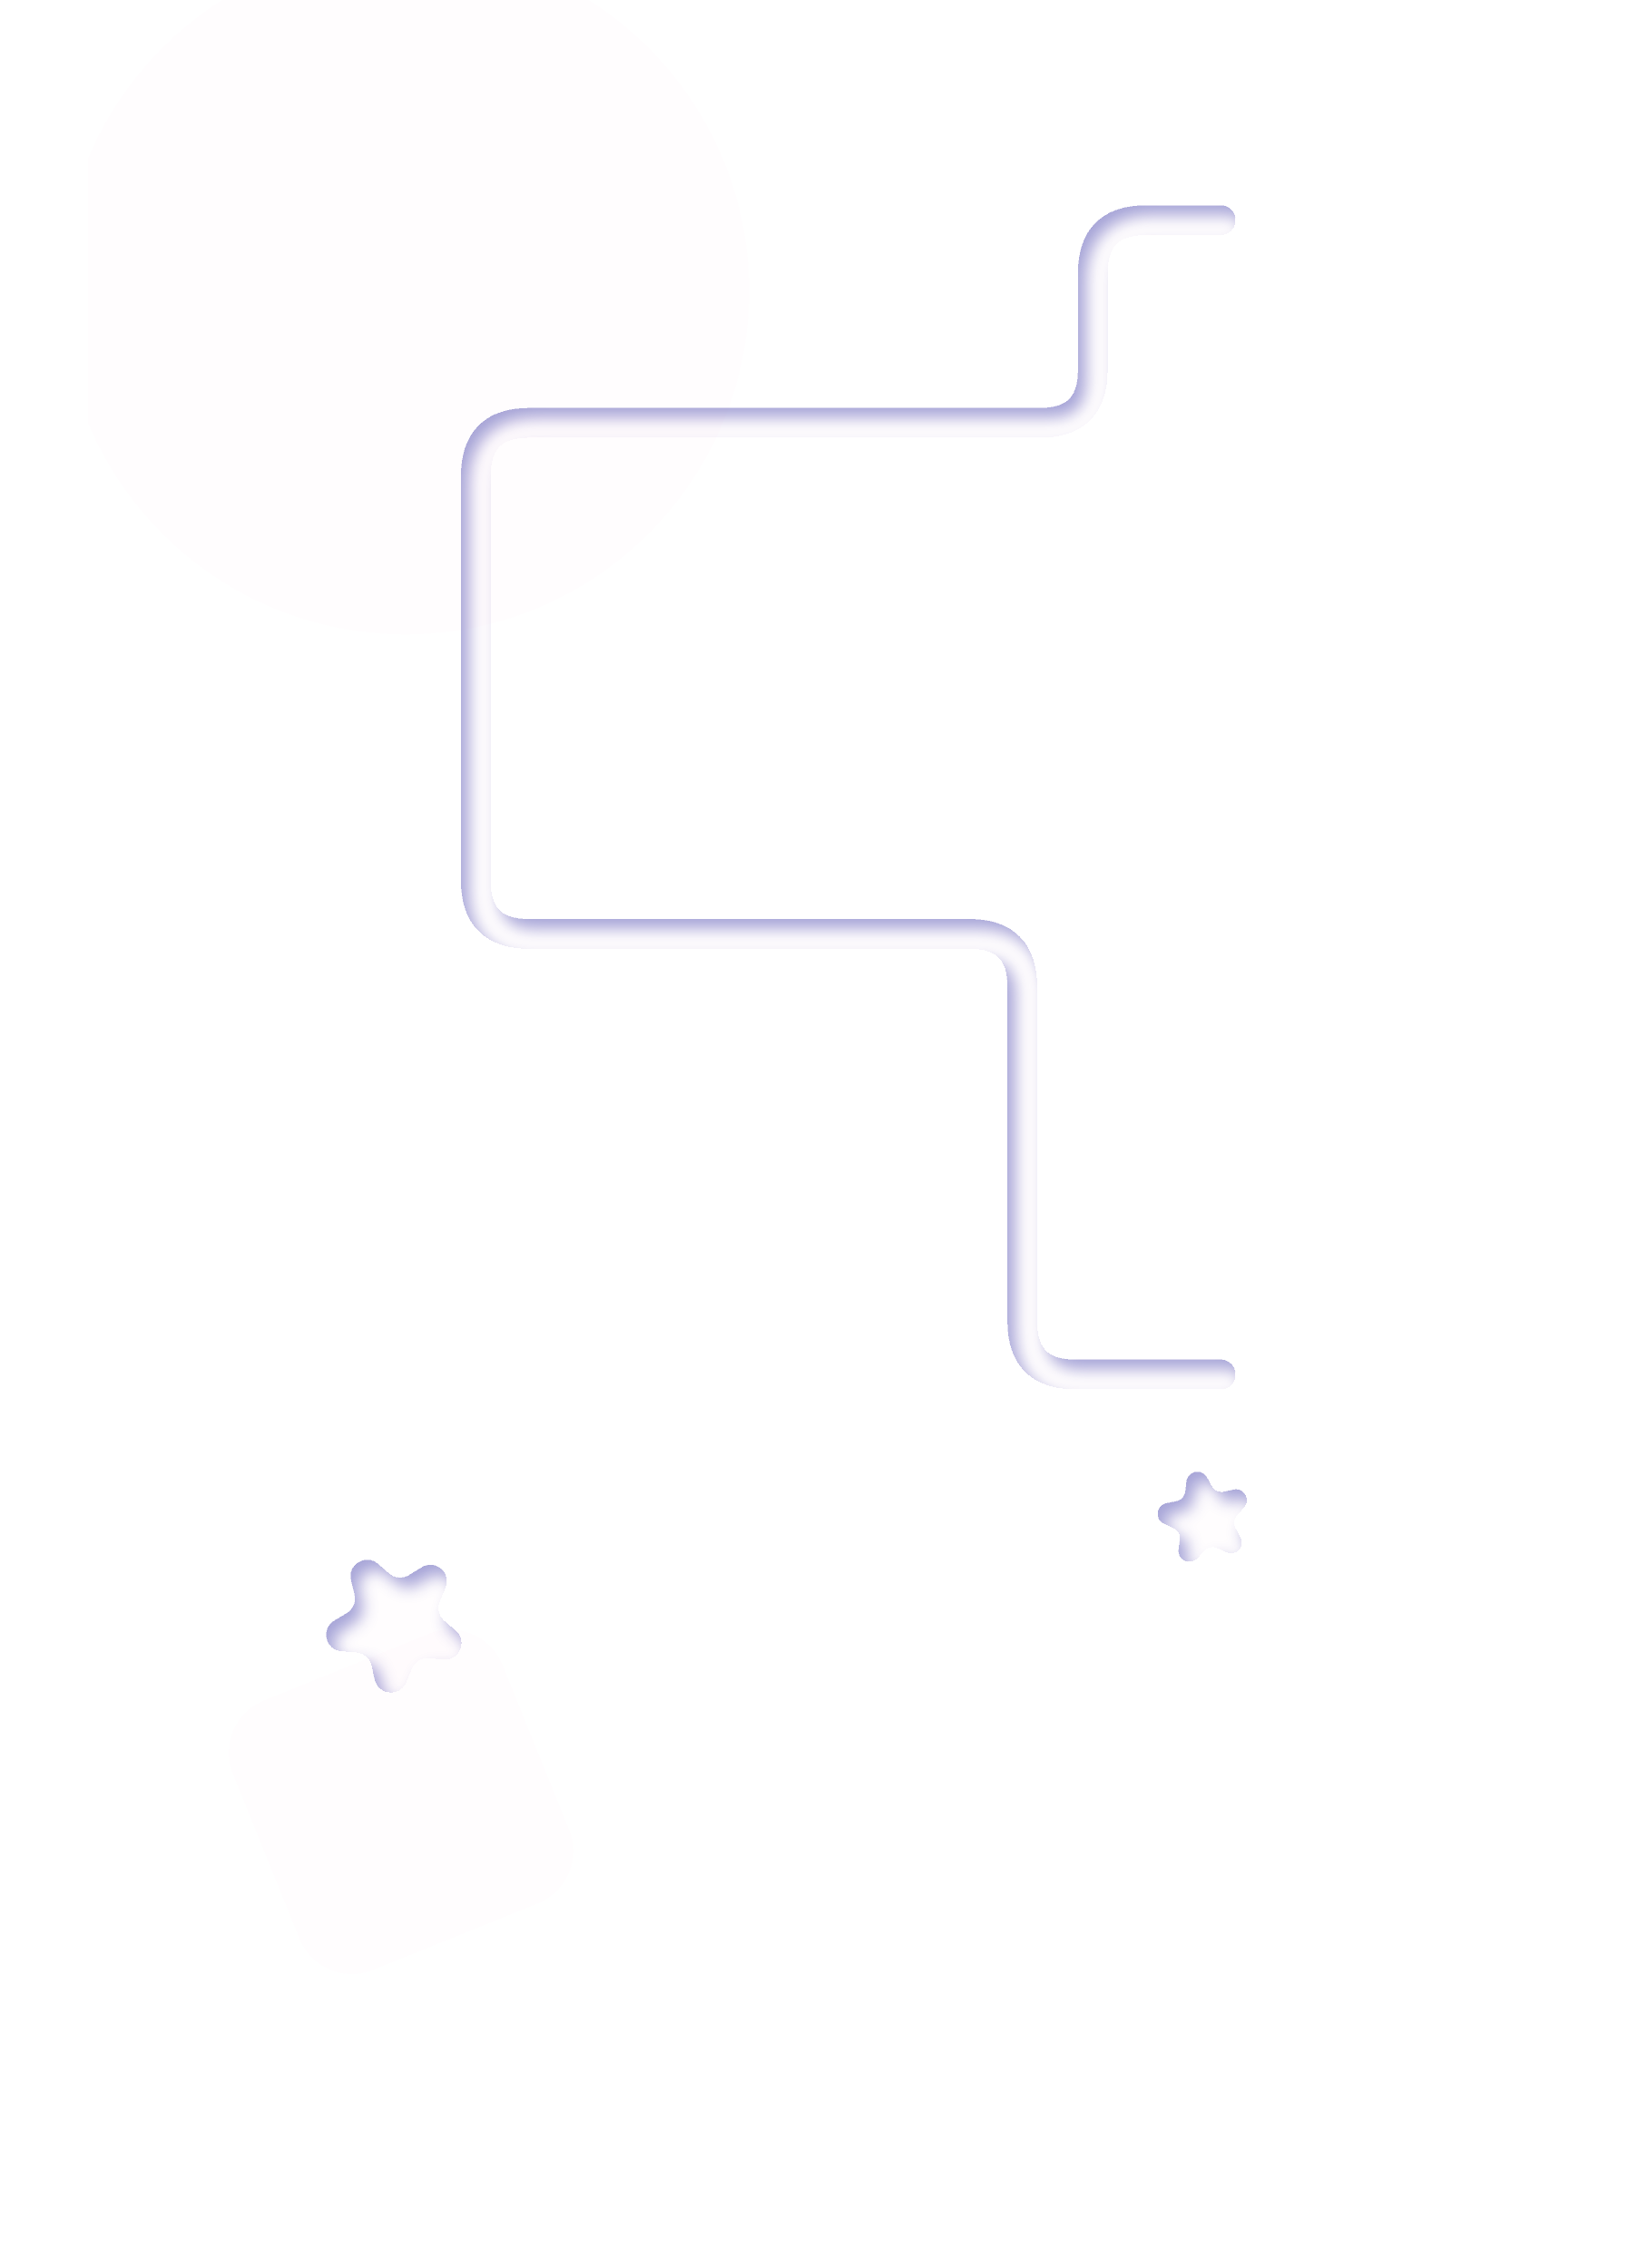
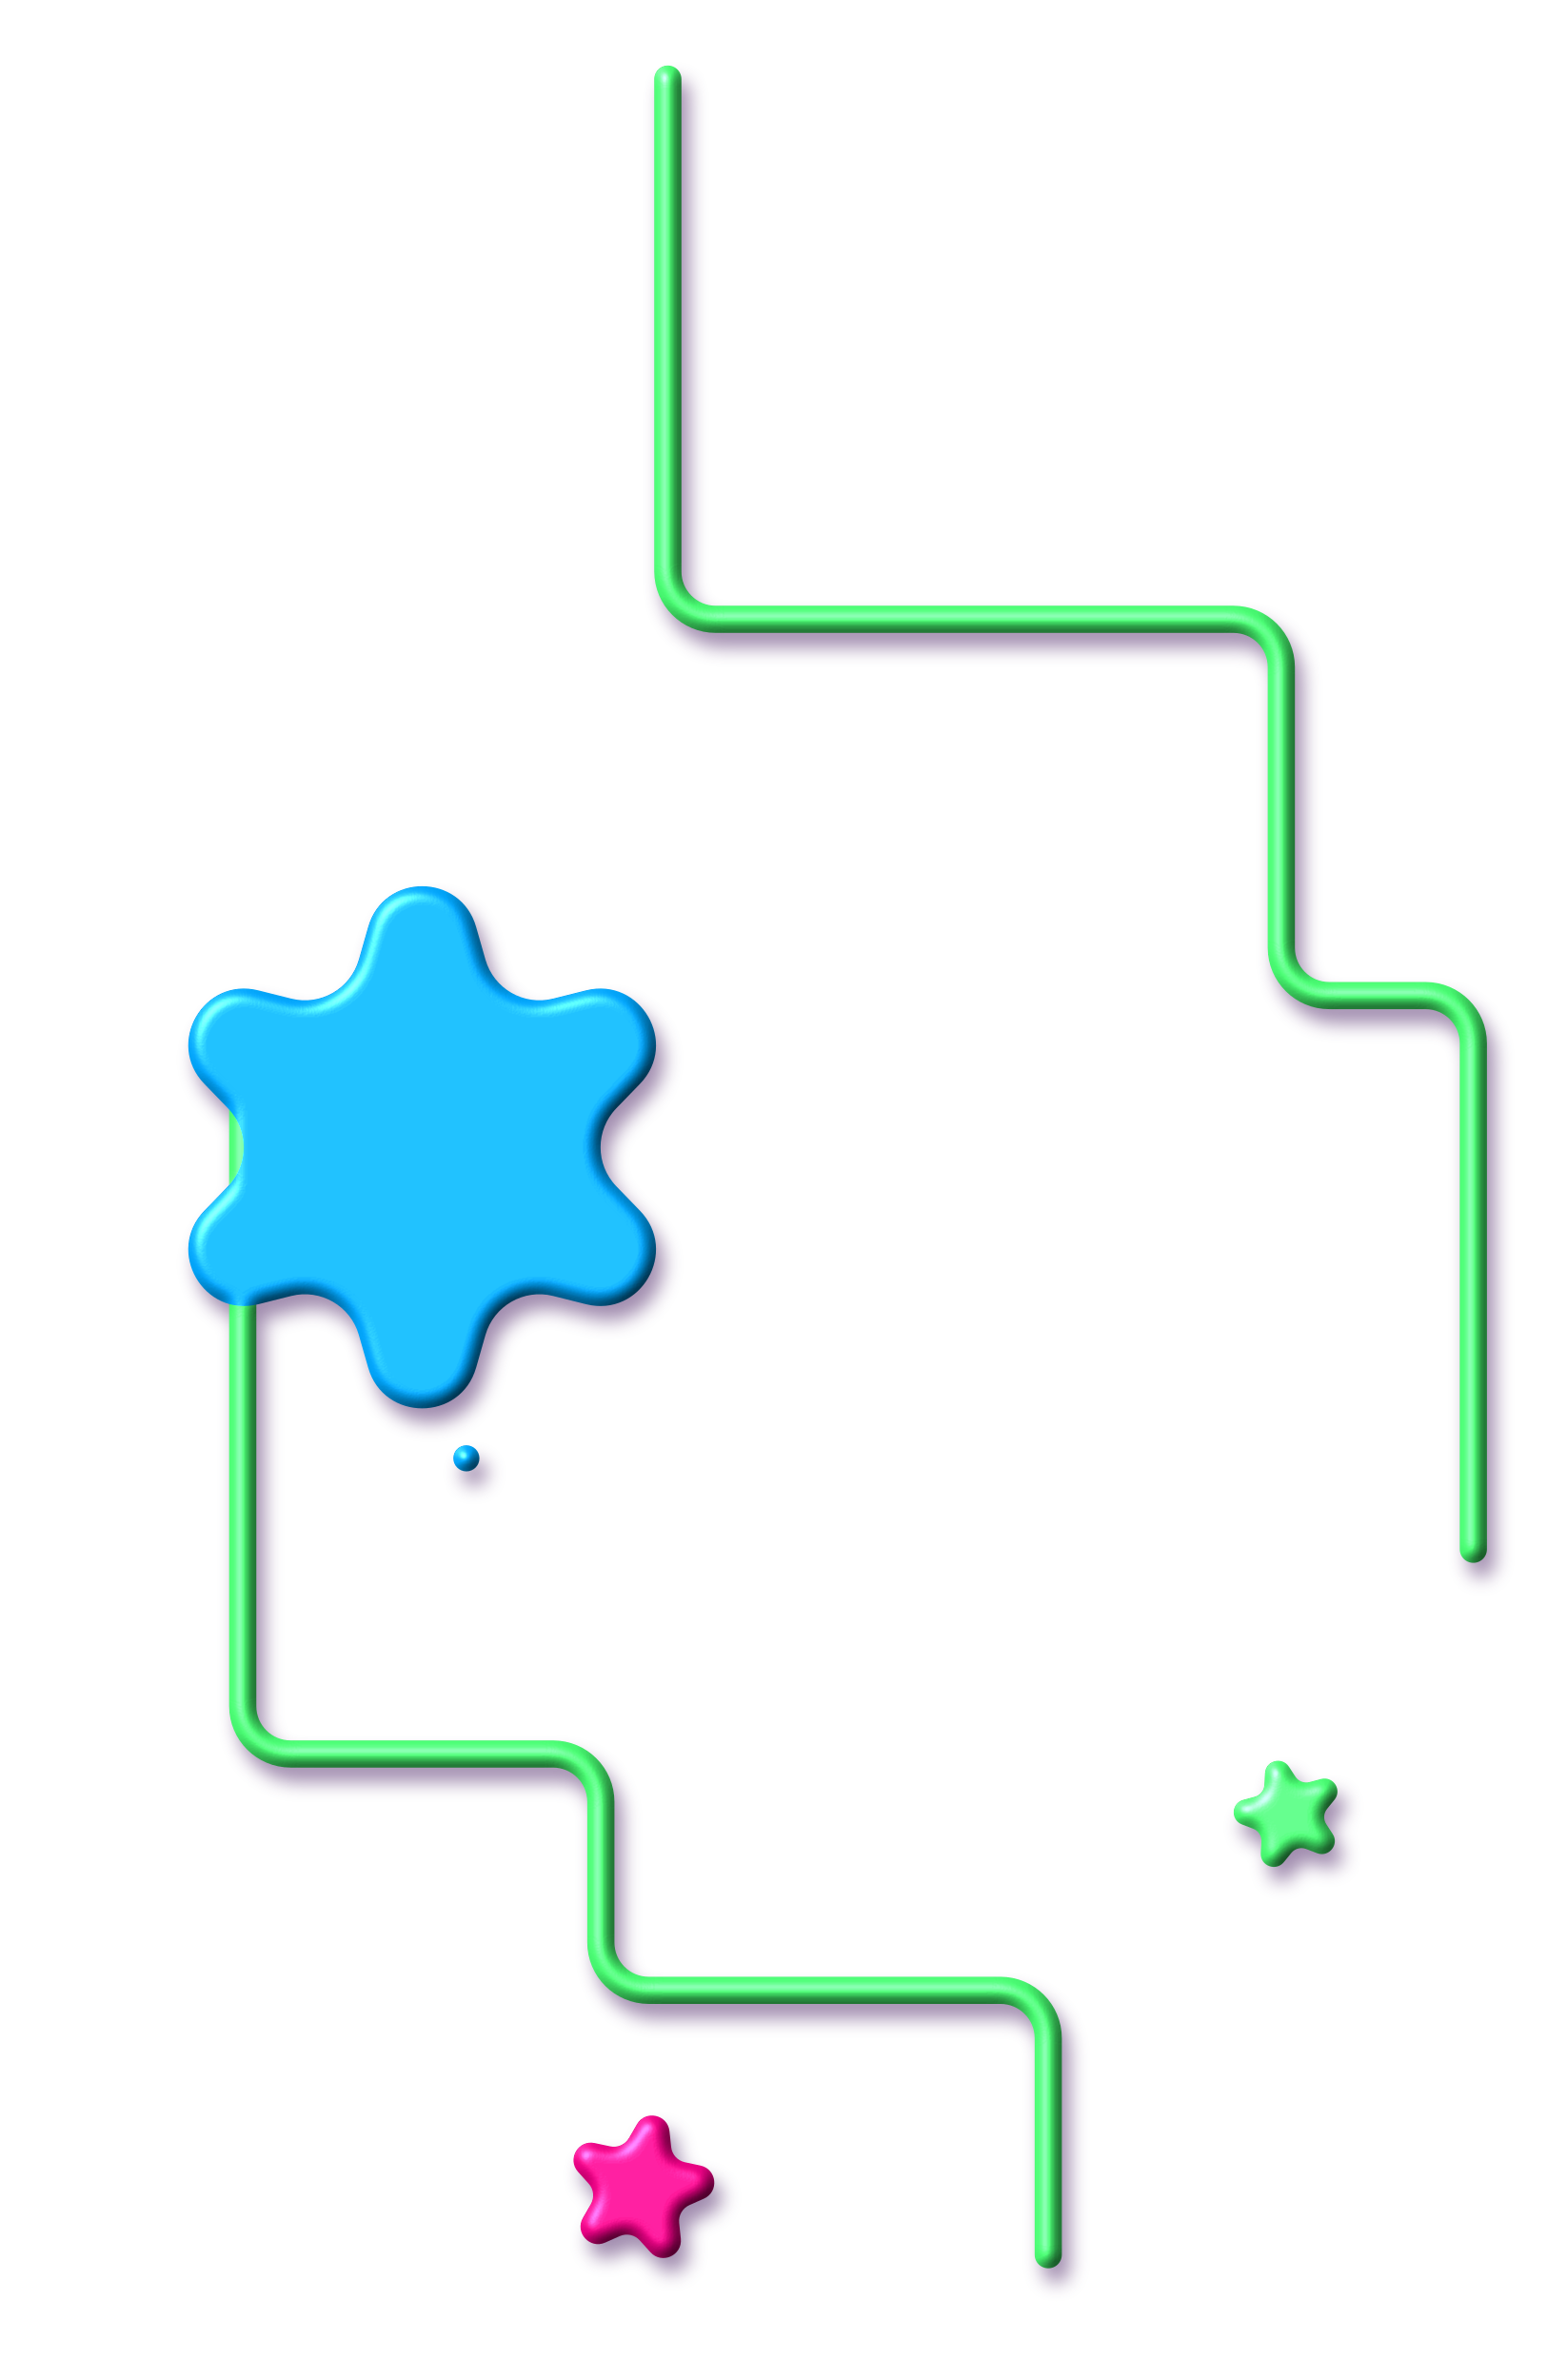
- <svg xmlns="http://www.w3.org/2000/svg" viewBox="-400 0 1847 2574" fill="none">
+ <svg xmlns="http://www.w3.org/2000/svg" width="1188" height="1805" viewBox="-60 -60 1188 1805" fill="none">
  <defs>
-     <filter id="glow" x="-300" y="-300" width="1700" height="3200" filterUnits="userSpaceOnUse" color-interpolation-filters="sRGB">
-       <feFlood flood-opacity="0" result="b" />
-       <feBlend in="SourceGraphic" in2="b" result="s" />
-       <feColorMatrix in="SourceAlpha" values="0 0 0 0 0 0 0 0 0 0 0 0 0 0 0 0 0 0 127 0" result="h" />
-       <feOffset dx="-16" />
-       <feGaussianBlur stdDeviation="28" />
-       <feComposite in2="h" operator="arithmetic" k2="-1" k3="1" />
-       <feColorMatrix values="0 0 0 0 1 0 0 0 0 1 0 0 0 0 1 0 0 0 .3 0" />
-       <feBlend in2="s" />
-     </filter>
-     <filter id="deboss" x="-300" y="-300" width="1700" height="3200" filterUnits="userSpaceOnUse" color-interpolation-filters="sRGB">
-       <feFlood flood-opacity="0" result="b" />
-       <feBlend in="SourceGraphic" in2="b" result="s" />
-       <feColorMatrix in="SourceAlpha" values="0 0 0 0 0 0 0 0 0 0 0 0 0 0 0 0 0 0 127 0" result="h" />
-       <feOffset dx="9" dy="11" />
-       <feGaussianBlur stdDeviation="9" />
-       <feComposite in2="h" operator="arithmetic" k2="-1" k3="1" />
-       <feColorMatrix values="0 0 0 0 .075 0 0 0 0 .063 0 0 0 0 .584 0 0 0 .38 0" />
-       <feBlend in2="s" />
+     <filter id="puffy" x="-40" y="-40" width="1150" height="1770" filterUnits="userSpaceOnUse" color-interpolation-filters="sRGB">
+       <feGaussianBlur in="SourceAlpha" stdDeviation="5.5" result="bump" />
+       <feDiffuseLighting in="bump" surfaceScale="7" diffuseConstant="1.3" lighting-color="#fff" result="diff">
+         <feDistantLight azimuth="225" elevation="52" />
+       </feDiffuseLighting>
+       <feComposite in="diff" in2="SourceGraphic" operator="arithmetic" k1="1" k2="0" k3="0" k4="0" result="lit" />
+       <feSpecularLighting in="bump" surfaceScale="7" specularConstant=".55" specularExponent="26" lighting-color="#fff" result="spec">
+         <feDistantLight azimuth="225" elevation="52" />
+       </feSpecularLighting>
+       <feComposite in="spec" in2="SourceAlpha" operator="in" result="gloss" />
+       <feComposite in="lit" in2="gloss" operator="arithmetic" k2="1" k3="1" result="body" />
+       <feGaussianBlur in="SourceAlpha" stdDeviation="7" result="sh" />
+       <feOffset in="sh" dx="6" dy="11" result="sho" />
+       <feColorMatrix in="sho" values="0 0 0 0 .18 0 0 0 0 0 0 0 0 0 .3 0 0 0 .45 0" result="shadow" />
+       <feMerge>
+         <feMergeNode in="shadow" />
+         <feMergeNode in="body" />
+       </feMerge>
    </filter>
  </defs>
-   <circle cx="60" cy="330" r="390" fill="#E50081" fill-opacity=".01" filter="url(#glow)" />
-   <rect x="-110" y="1880" width="330" height="330" rx="64" transform="rotate(-22 55 2045)" fill="#E50081" fill-opacity=".01" filter="url(#glow)" />
-   <path d="M985 250H900Q840 250 840 310V420Q840 480 780 480H200Q140 480 140 540V1000Q140 1060 200 1060H700Q760 1060 760 1120V1500Q760 1560 820 1560H985" stroke="#E50081" stroke-opacity=".01" stroke-width="34" stroke-linecap="round" stroke-linejoin="round" filter="url(#deboss)" />
-   <g filter="url(#deboss)">
-     <path transform="translate(-30 1770) scale(.24) translate(-3449 -534)" d="M3566.73 631.572C3549.1 557.569 3636.47 504.248 3694.23 553.759L3748.28 600.094C3774.11 622.236 3811.26 625.228 3840.3 607.505L3901.07 570.418C3966 530.789 4043.71 597.406 4014.47 667.635L3987.11 733.358C3974.03 764.766 3982.67 801.021 4008.5 823.163L4062.55 869.498C4120.3 919.009 4080.96 1013.5 4005.13 1007.39L3934.17 1001.68C3900.26 998.947 3868.44 1018.36 3855.37 1049.77L3828 1115.49C3798.76 1185.72 3696.74 1177.5 3679.11 1103.5L3662.62 1034.25C3654.74 1001.15 3626.44 976.894 3592.53 974.162L3521.57 968.447C3445.74 962.339 3422.03 862.769 3486.97 823.14L3547.74 786.052C3576.78 768.33 3591.1 733.923 3583.22 700.828L3566.73 631.572Z" fill="#E50081" fill-opacity=".01" />
-   </g>
-   <g filter="url(#deboss)">
-     <path transform="translate(850 1860) scale(.16) rotate(20 3800 860) translate(-3449 -534)" d="M3566.73 631.572C3549.1 557.569 3636.47 504.248 3694.23 553.759L3748.28 600.094C3774.11 622.236 3811.26 625.228 3840.3 607.505L3901.07 570.418C3966 530.789 4043.71 597.406 4014.47 667.635L3987.11 733.358C3974.03 764.766 3982.67 801.021 4008.5 823.163L4062.55 869.498C4120.3 919.009 4080.96 1013.5 4005.13 1007.39L3934.17 1001.68C3900.26 998.947 3868.44 1018.36 3855.37 1049.77L3828 1115.49C3798.76 1185.72 3696.74 1177.5 3679.11 1103.5L3662.62 1034.25C3654.74 1001.15 3626.44 976.894 3592.53 974.162L3521.57 968.447C3445.74 962.339 3422.03 862.769 3486.97 823.14L3547.74 786.052C3576.78 768.33 3591.1 733.923 3583.22 700.828L3566.73 631.572Z" fill="#E50081" fill-opacity=".01" />
+   <g filter="url(#puffy)">
+     <g transform="scale(.1)">
+       <path d="M1241 7555.48L1241 12339.7C1241 12540 1403.45 12702.5 1603.83 12702.5L3594.06 12702.5C3794.45 12702.5 3956.89 12864.9 3956.89 13065.3L3956.89 14132.1C3956.89 14332.5 4119.33 14494.9 4319.72 14494.9L6987.19 14494.9C7187.57 14494.9 7350.02 14657.3 7350.02 14857.7L7350.02 16500" stroke-width="206" stroke="#45F46E" stroke-linecap="round" />
+       <path d="M3910.32 15653.2C3784.6 15626.4 3698.16 15776.1 3784.18 15871.7L3864.68 15961C3903.14 16003.8 3909.74 16066.4 3881.01 16116.1L3820.88 16220.3C3756.64 16331.5 3872.37 16460 3989.78 16407.8L4099.65 16358.9C4152.16 16335.5 4213.75 16348.6 4252.22 16391.3L4332.72 16480.7C4418.73 16576.2 4576.7 16505.9 4563.24 16378.1L4550.65 16258.5C4544.63 16201.4 4576.11 16146.9 4628.61 16123.5L4738.49 16074.6C4855.89 16022.4 4837.79 15850.4 4712.06 15823.7L4594.41 15798.7C4538.18 15786.7 4496.04 15739.9 4490.03 15682.8L4477.43 15563.2C4463.98 15435.4 4294.82 15399.4 4230.58 15510.7L4170.45 15614.8C4141.72 15664.6 4084.2 15690.1 4027.98 15678.2L3910.32 15653.2Z" fill="#E50081" />
+       <path d="M949.684 8582.2C651.795 8889.9 943.615 9395.35 1359.03 9291.22L1608.77 9228.62C1831.61 9172.76 2058.58 9303.8 2121.63 9524.72L2192.28 9772.29C2309.81 10184.1 2893.45 10184.1 3010.98 9772.29L3081.64 9524.72C3144.69 9303.8 3371.65 9172.76 3594.5 9228.62L3844.23 9291.22C4259.65 9395.35 4551.47 8889.9 4253.58 8582.2L4074.5 8397.22C3914.71 8232.16 3914.71 7970.09 4074.5 7805.03L4253.58 7620.05C4551.47 7312.35 4259.65 6806.9 3844.23 6911.03L3594.5 6973.63C3371.65 7029.49 3144.69 6898.45 3081.64 6677.54L3010.98 6429.96C2893.45 6018.13 2309.81 6018.13 2192.28 6429.96L2121.63 6677.53C2058.58 6898.45 1831.61 7029.49 1608.77 6973.63L1359.04 6911.03C943.616 6806.9 651.795 7312.35 949.684 7620.05L1128.76 7805.03C1288.56 7970.09 1288.56 8232.16 1128.76 8397.22L949.684 8582.2Z" fill="#00A1F5" />
+       <path d="M4465 -0L4465 3734.22C4465 3934.61 4627.45 4097.05 4827.83 4097.05L8754.73 4097.05C8955.11 4097.05 9117.56 4259.5 9117.56 4459.88L9117.56 6587.78C9117.56 6788.16 9280 6950.6 9480.39 6950.6L10211.2 6950.6C10411.6 6950.6 10574 7113.05 10574 7313.43L10574 11149.7" stroke-width="206" stroke="#45F46E" stroke-linecap="round" />
+       <circle cx="2937.01" cy="10460" r="99.011" fill="#00A1F5" />
+       <path d="M8994 12847.6C8999.06 12752.3 9123.35 12719 9175.37 12799L9224.06 12873.8C9247.33 12909.6 9291.06 12926.3 9332.37 12915.2L9418.81 12892.1C9511.18 12867.3 9581.19 12975 9520.97 13049.2L9464.62 13118.6C9437.69 13151.8 9435.21 13198.4 9458.48 13234.2L9507.17 13309.1C9559.19 13389.1 9478.17 13488.9 9388.93 13454.8L9305.41 13422.8C9265.5 13407.5 9220.24 13419.7 9193.31 13452.8L9136.96 13522.3C9076.74 13596.5 8956.66 13550.5 8961.72 13455.2L8966.46 13366.1C8968.72 13323.4 8943.23 13284.2 8903.32 13269L8819.8 13237C8730.56 13202.9 8737.37 13074.7 8829.74 13049.9L8916.19 13026.8C8957.5 13015.7 8987 12979.3 8989.26 12936.7L8994 12847.6Z" fill="#45F46E" />
+     </g>
  </g>
</svg>
